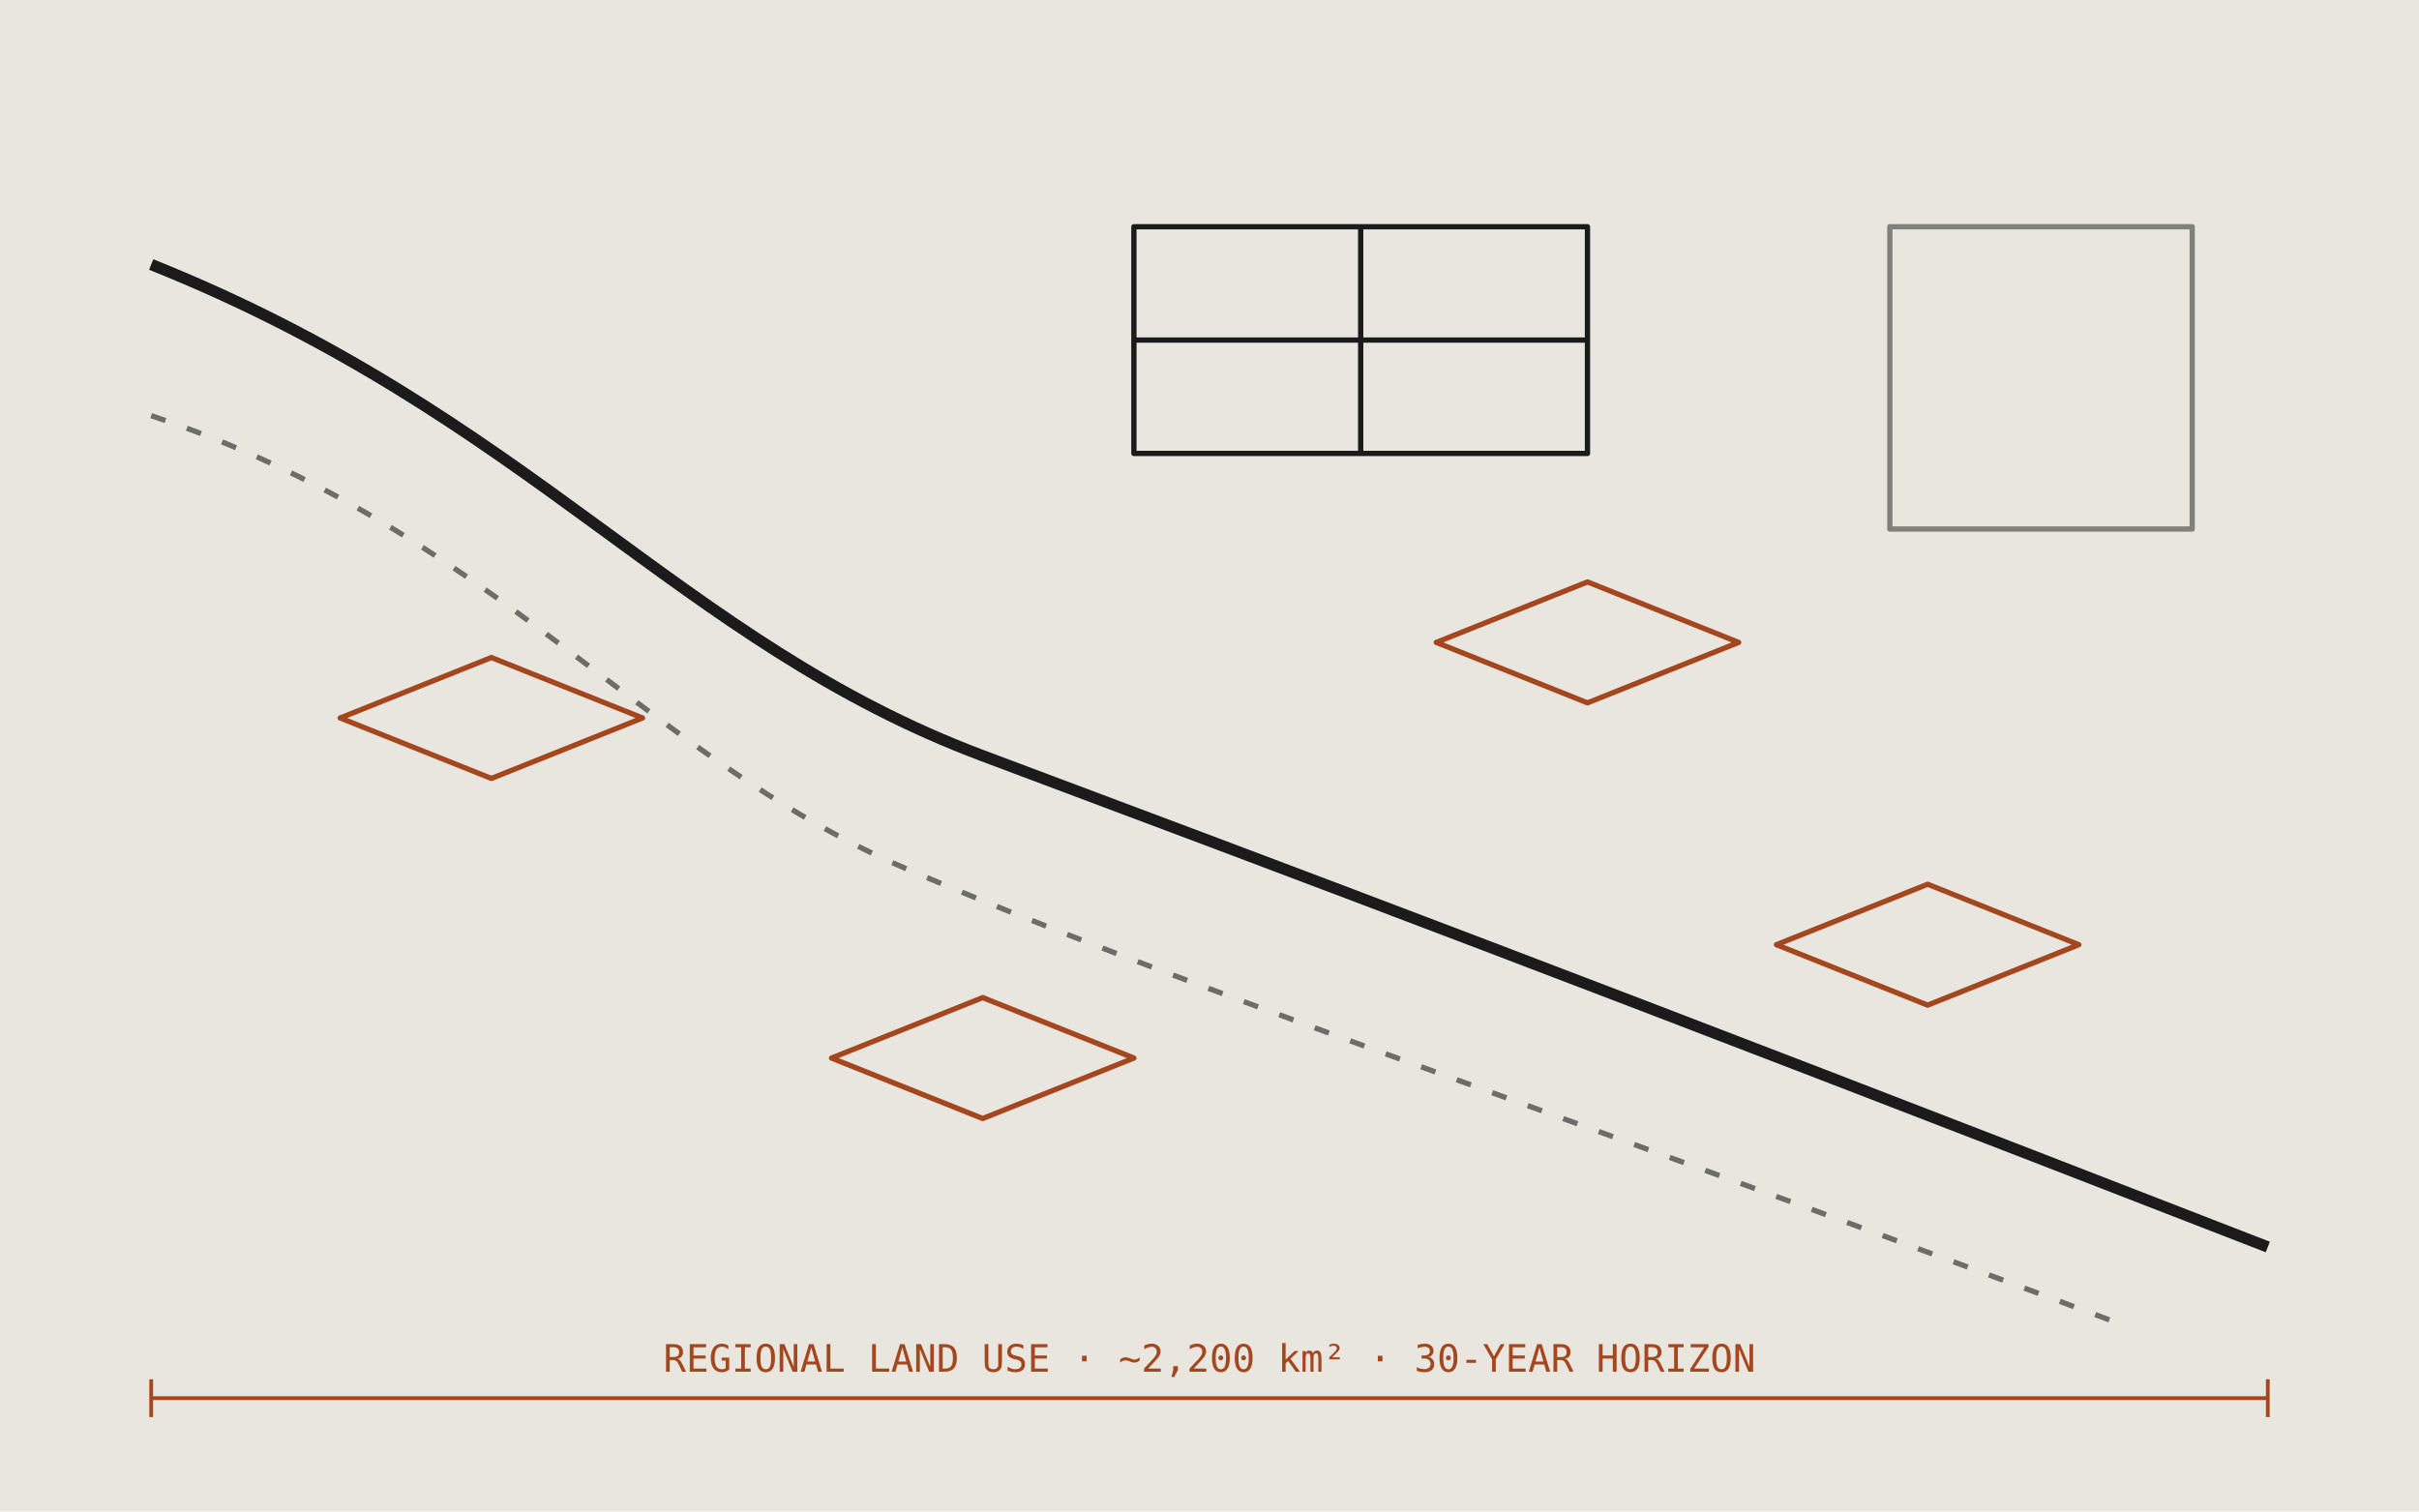
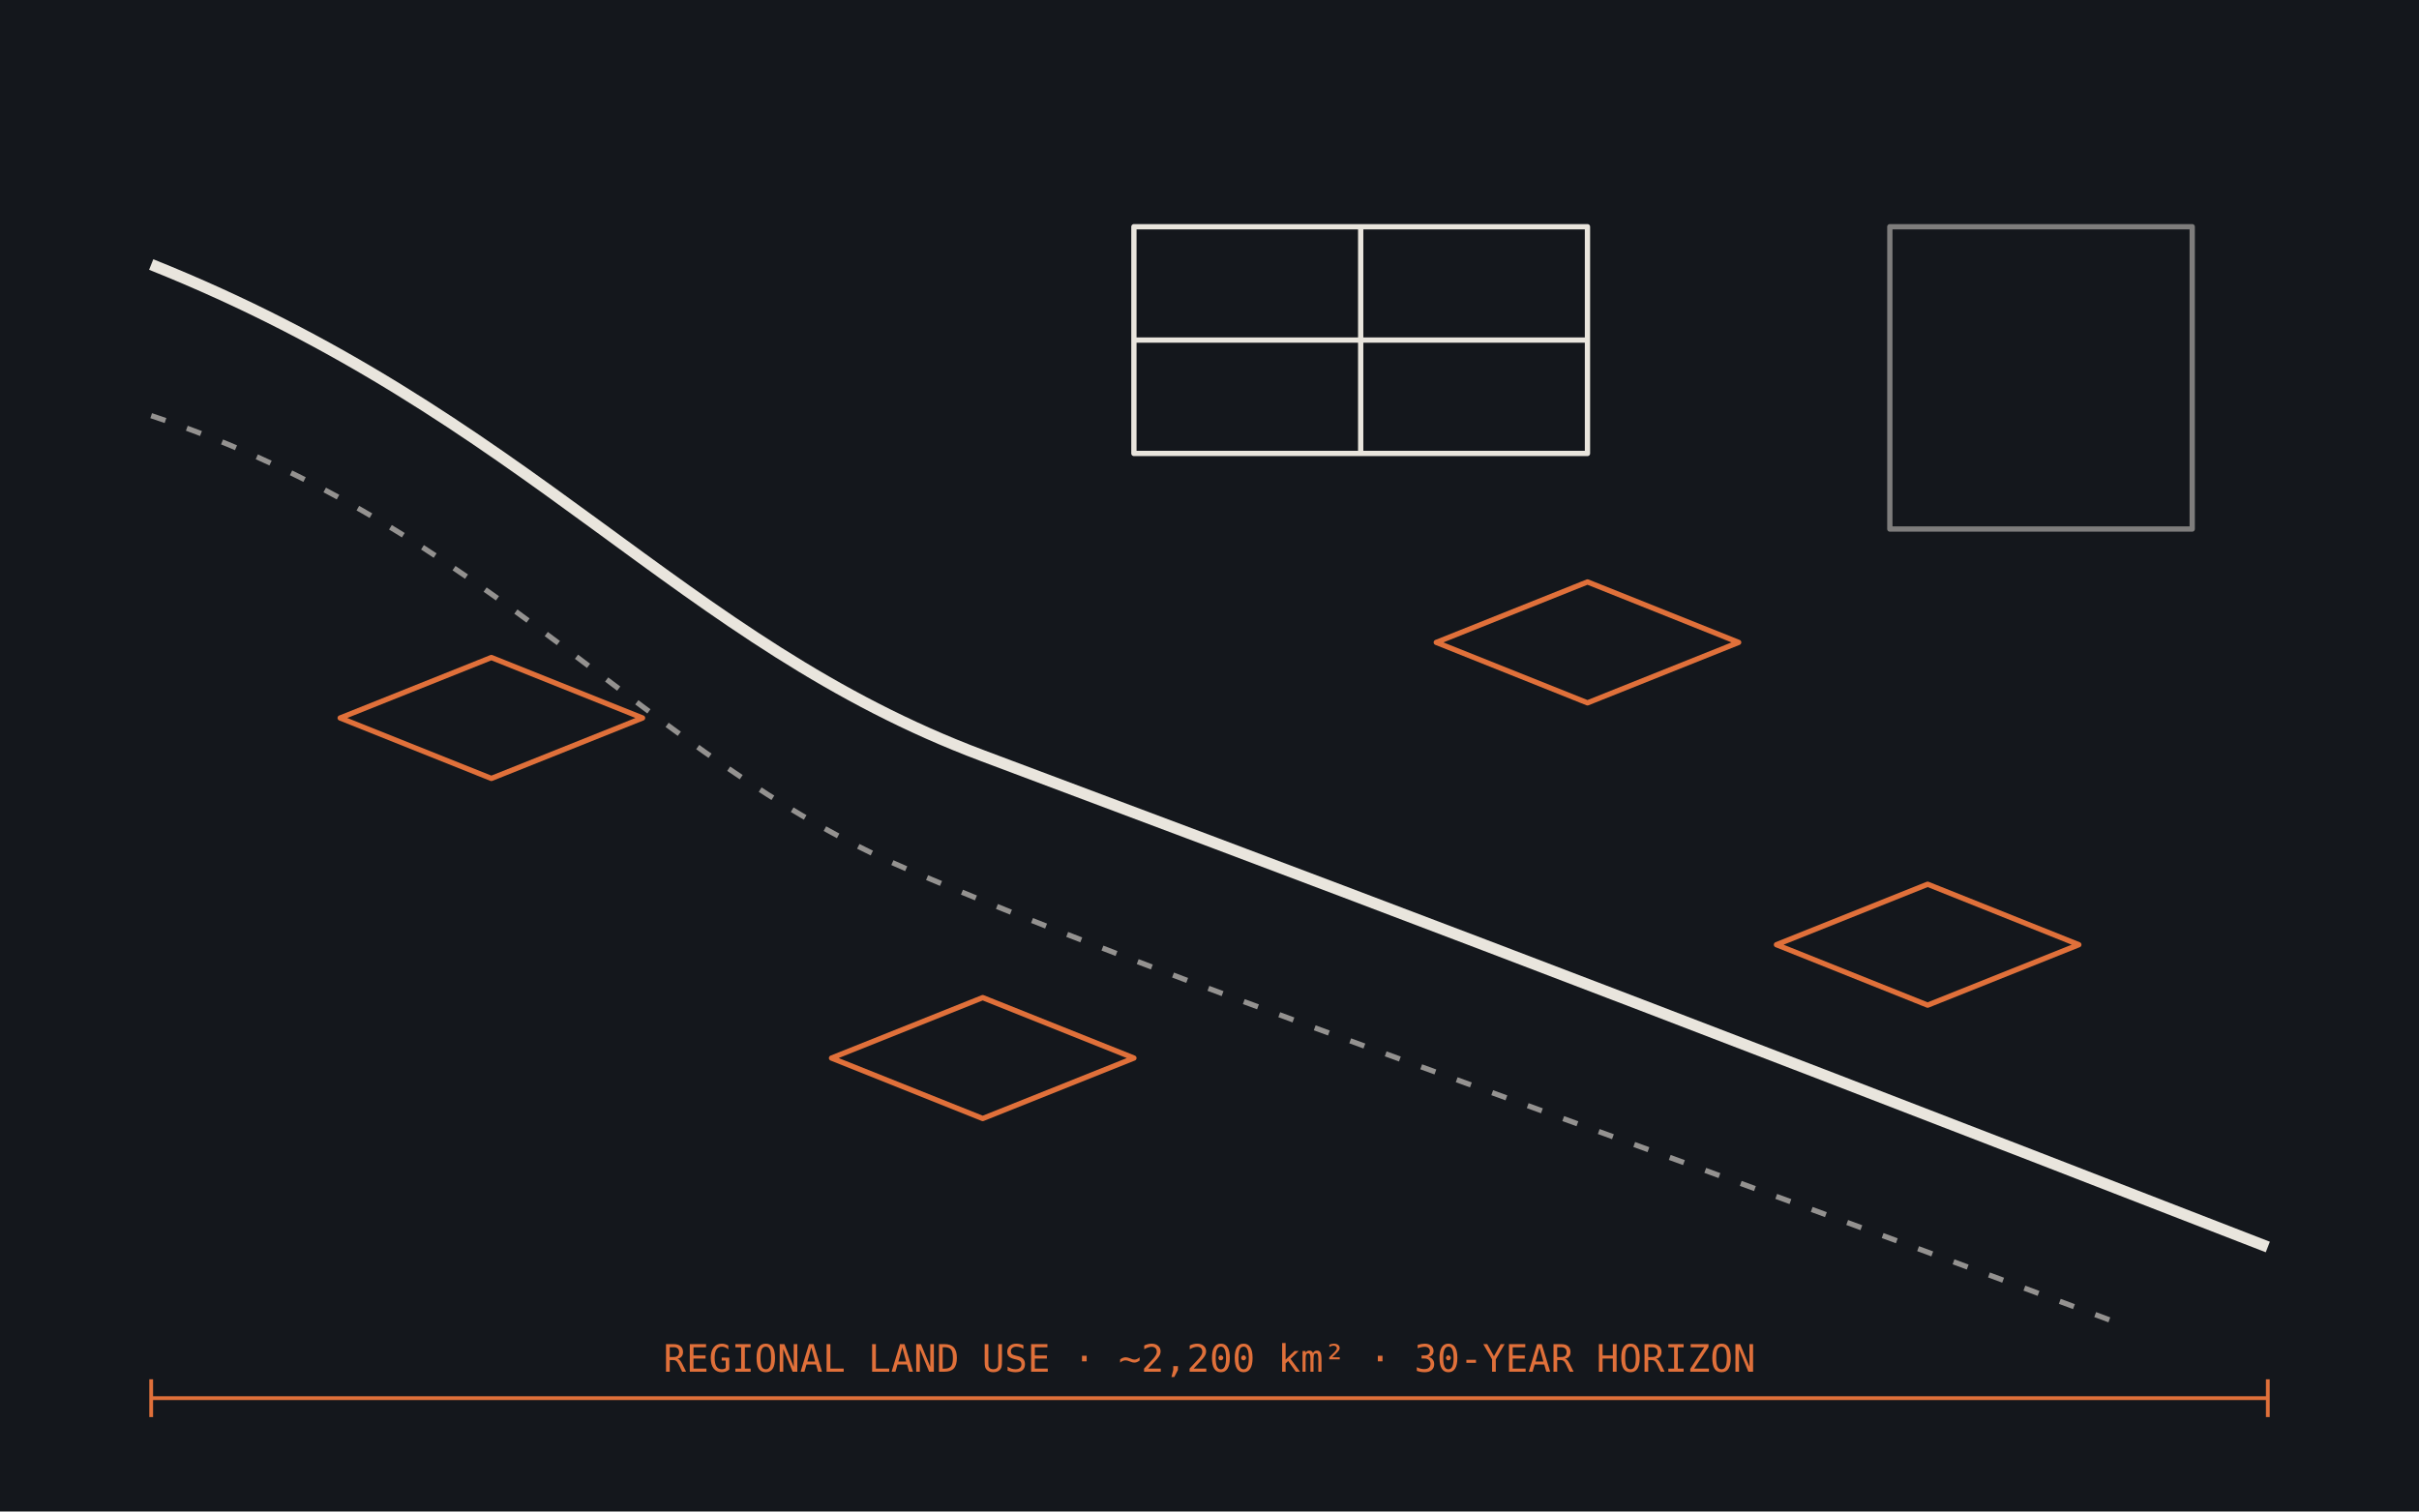
<svg xmlns="http://www.w3.org/2000/svg" viewBox="0 0 640 400" role="img" aria-label="Regional land-use master plan (illustration)">
-   <rect width="640" height="400" fill="#E9E6DF" />
-   <g fill="none" stroke="#1B1B1B" stroke-width="1.4" stroke-linejoin="round">
+   <rect width="640" height="400" fill="#14171C" />
+   <g fill="none" stroke="#E9E5DD" stroke-width="1.4" stroke-linejoin="round">
    <path d="M40 70C140 110 180 170 260 200S420 260 600 330" stroke-width="3" />
    <path d="M40 110C130 140 170 200 240 230S400 290 560 350" stroke-dasharray="4 6" stroke-opacity=".6" />
-     <path d="M90 190l40 -16 40 16 -40 16z" stroke="#A4471F" />
-     <path d="M220 280l40 -16 40 16 -40 16z" stroke="#A4471F" />
-     <path d="M380 170l40 -16 40 16 -40 16z" stroke="#A4471F" />
-     <path d="M470 250l40 -16 40 16 -40 16z" stroke="#A4471F" />
+     <path d="M90 190l40 -16 40 16 -40 16z" stroke="#E0703A" />
+     <path d="M220 280l40 -16 40 16 -40 16z" stroke="#E0703A" />
+     <path d="M380 170l40 -16 40 16 -40 16z" stroke="#E0703A" />
+     <path d="M470 250l40 -16 40 16 -40 16z" stroke="#E0703A" />
    <path d="M300 60h120v60h-120z" />
    <path d="M300 90h120M360 60v60" />
    <path d="M500 60h80v80h-80z" stroke-opacity=".5" />
-     <path stroke="#A4471F" stroke-width="1" d="M40 370H600M40 365v10M600 365v10" />
-     <text x="320.0" y="363" font-family="ui-monospace,Consolas,monospace" font-size="10" fill="#A4471F" fill-opacity="1" stroke="none" text-anchor="middle">REGIONAL LAND USE · ~2,200 km² · 30-YEAR HORIZON</text>
+     <path stroke="#E0703A" stroke-width="1" d="M40 370H600M40 365v10M600 365v10" />
+     <text x="320.0" y="363" font-family="ui-monospace,Consolas,monospace" font-size="10" fill="#E0703A" fill-opacity="1" stroke="none" text-anchor="middle">REGIONAL LAND USE · ~2,200 km² · 30-YEAR HORIZON</text>
  </g>
</svg>
